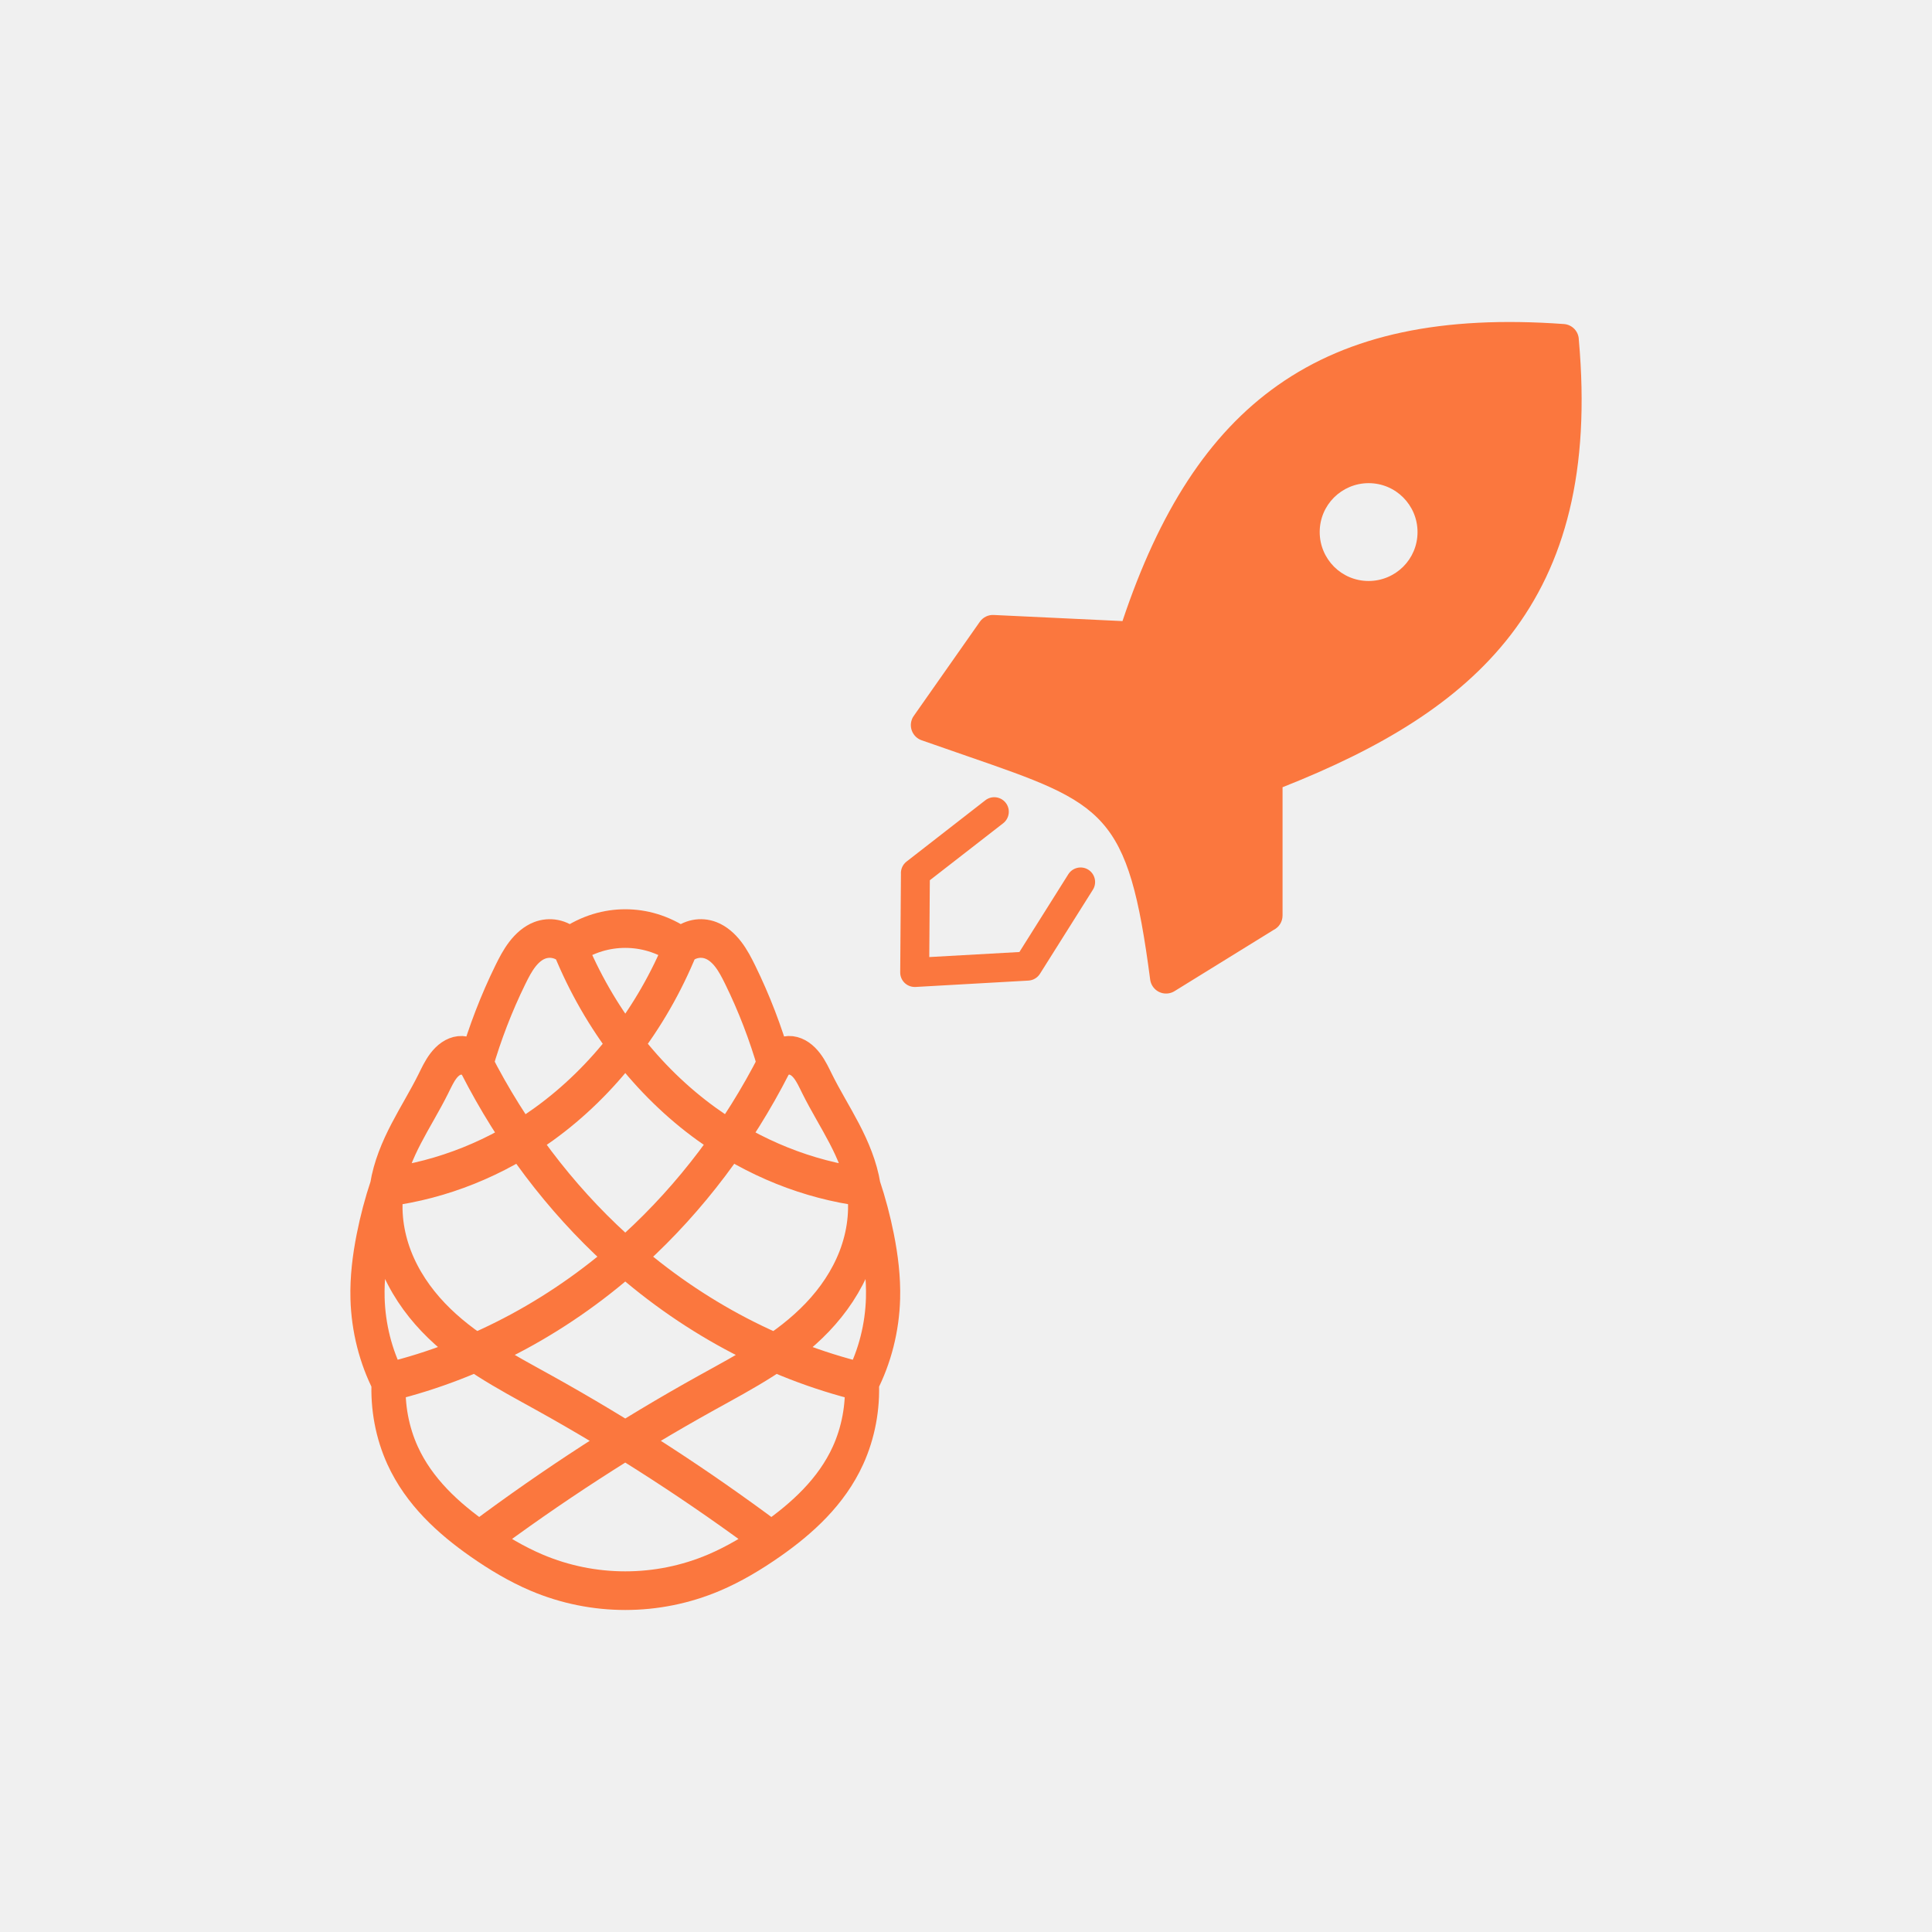
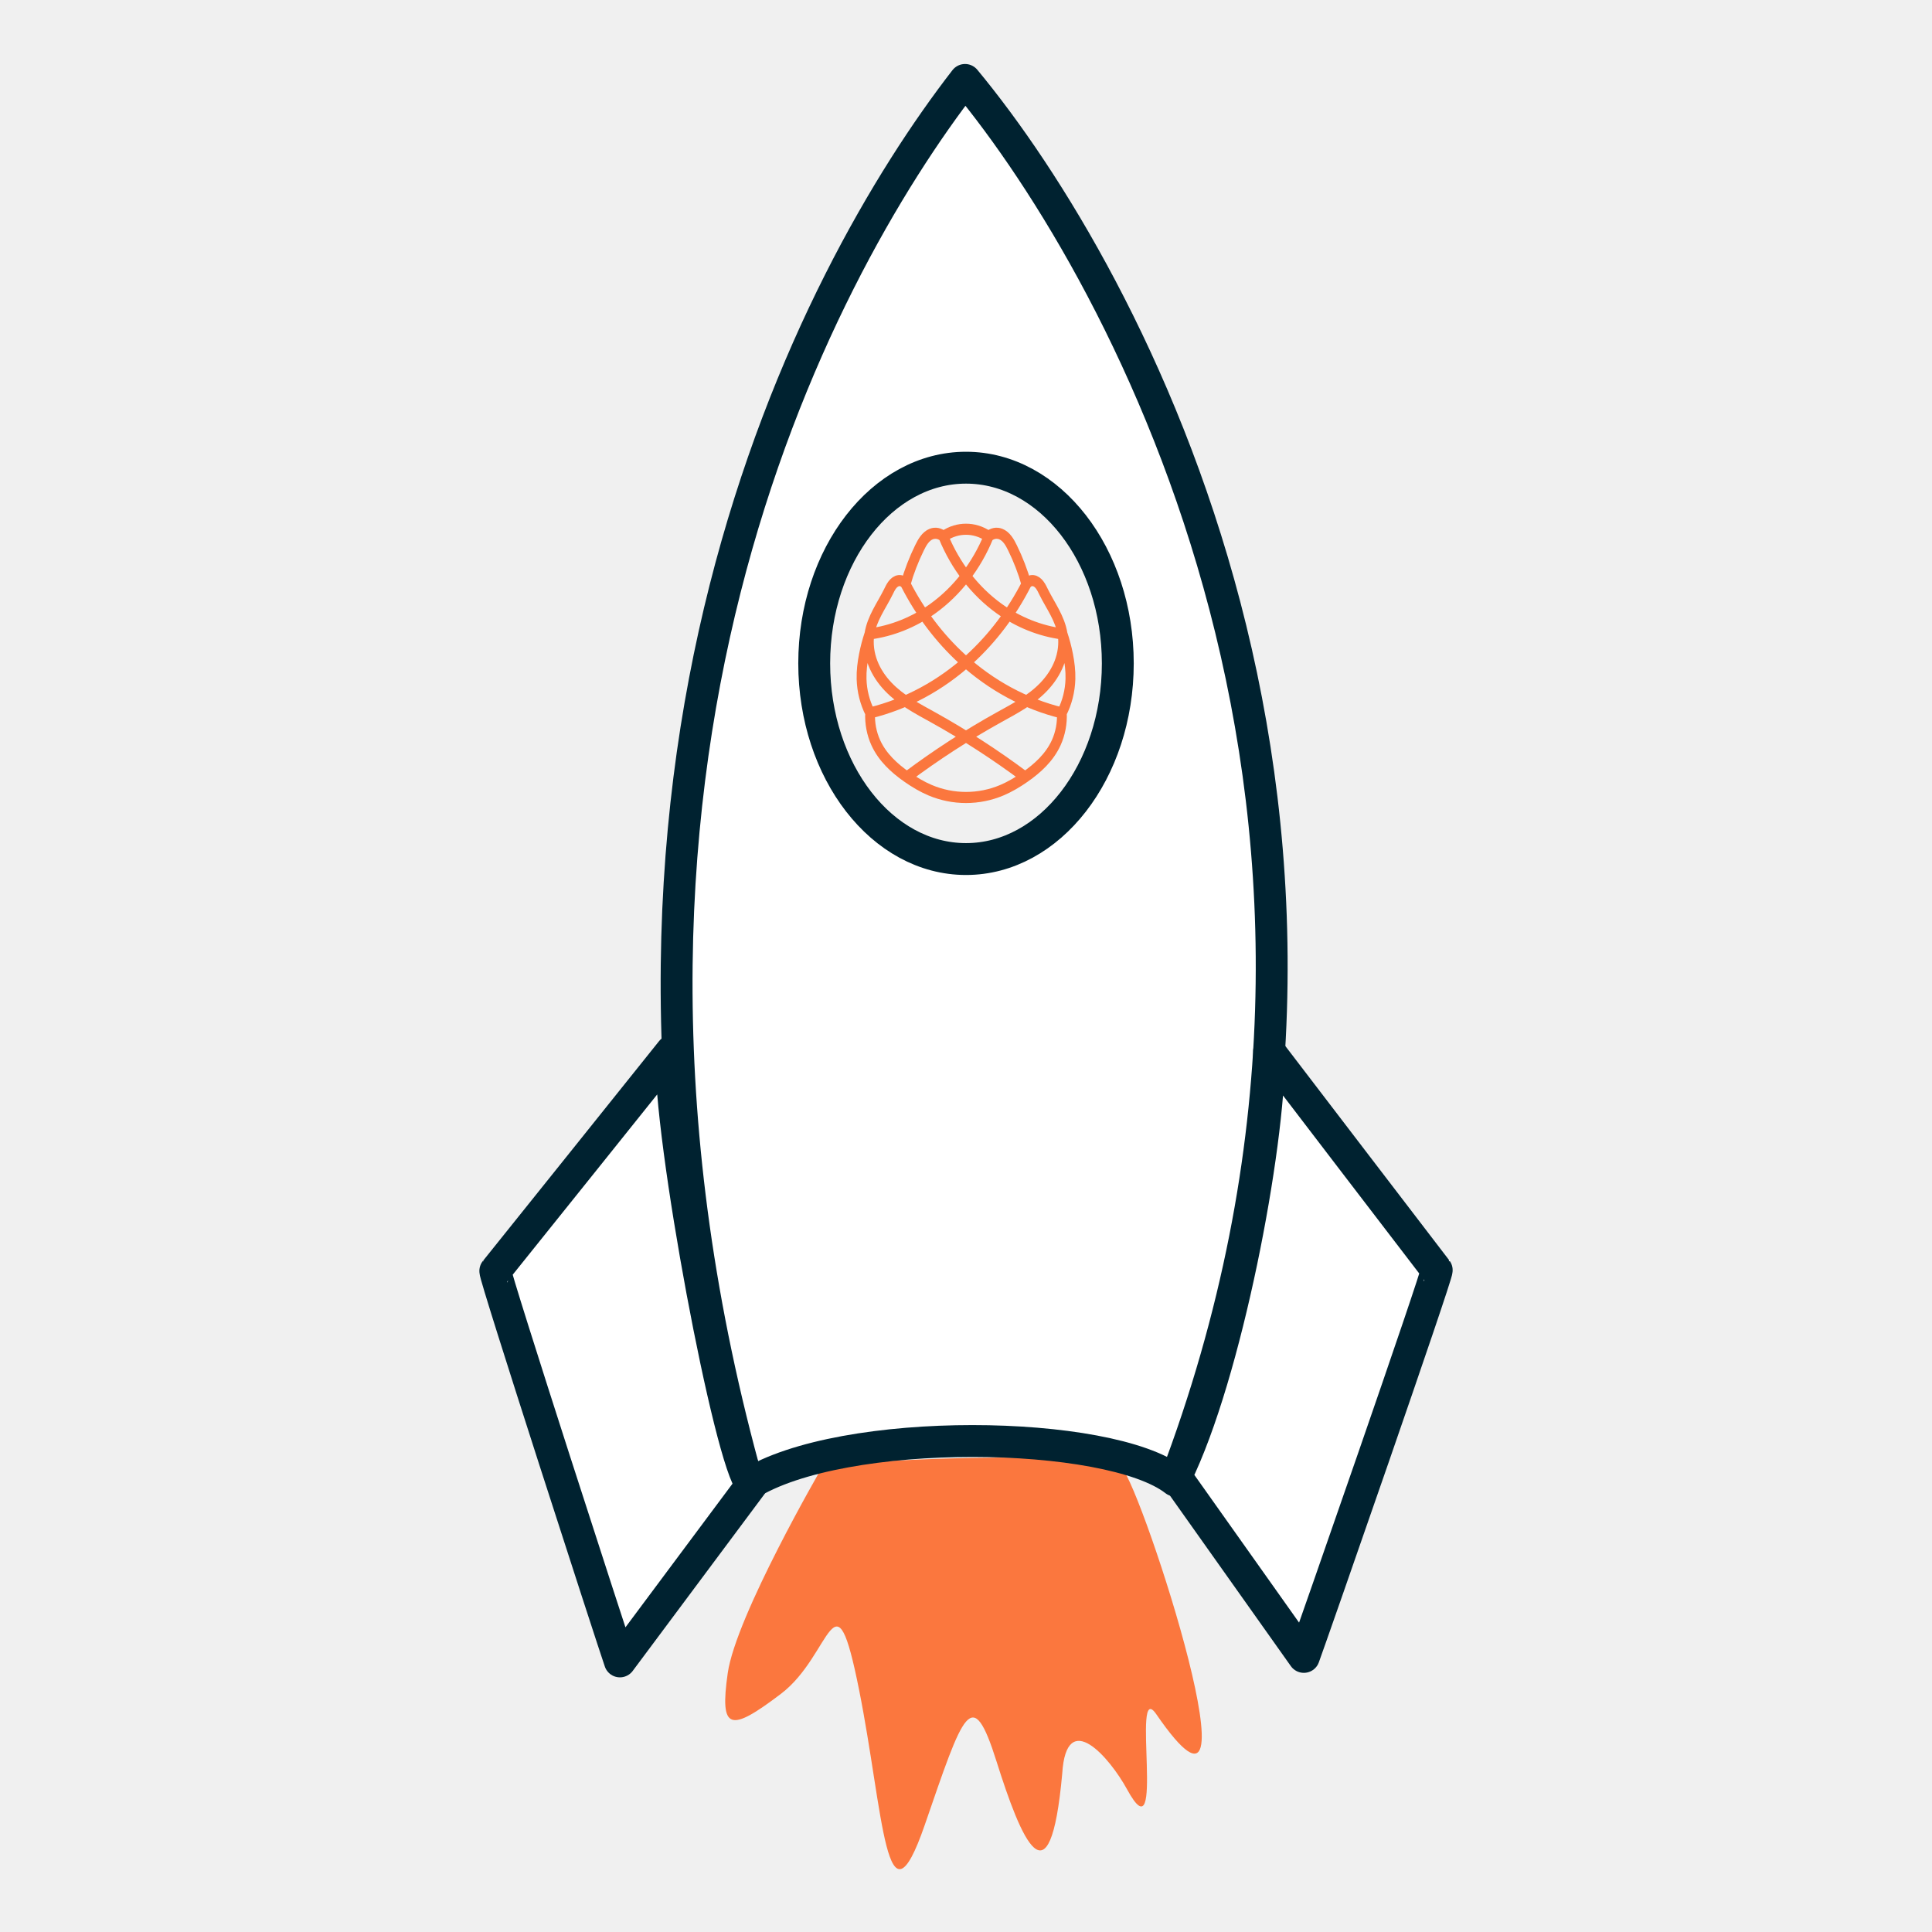
<svg xmlns="http://www.w3.org/2000/svg" width="30mm" height="30mm" viewBox="0 0 30 30" version="1.1" id="svg1">
  <defs id="defs1">
    </defs>
  <g id="layer1" transform="translate(-12.63891,-5.672721)">
-     <a id="a1" transform="matrix(0.7054054,0,0,0.7054054,7.990331,6.144922)">
-       <path id="path148077-1-6-5-6-7" style="display:inline;fill:none;stroke:#fb773e;stroke-width:3.927;stroke-linecap:butt;stroke-linejoin:miter;stroke-dasharray:none;stroke-opacity:1" d="m 752.187,-246.494 c -10.296,-2.22 -20.056,-6.889 -28.246,-13.512 -6.449,-5.215 -11.925,-11.629 -16.064,-18.817 m 33.895,48.402 c -8.375,-5.542 -17.105,-10.546 -26.12,-14.971 -4.455,-2.187 -9.061,-4.287 -12.699,-7.664 -1.819,-1.688 -3.373,-3.692 -4.362,-5.968 -0.99,-2.276 -1.395,-4.834 -0.951,-7.275 0.353,-1.94 1.222,-3.75 2.223,-5.449 1.001,-1.699 2.142,-3.314 3.107,-5.034 0.354,-0.632 0.689,-1.284 1.163,-1.832 0.237,-0.274 0.508,-0.521 0.818,-0.71 0.309,-0.189 0.657,-0.319 1.018,-0.356 0.363,-0.037 0.736,0.024 1.07,0.173 0.333,0.15 0.626,0.388 0.84,0.684 1.02,-3.135 2.341,-6.173 3.938,-9.058 0.401,-0.724 0.822,-1.442 1.363,-2.067 0.541,-0.625 1.214,-1.157 1.997,-1.424 0.573,-0.195 1.196,-0.243 1.792,-0.136 0.596,0.106 1.164,0.365 1.634,0.746 1.007,-0.619 2.104,-1.091 3.246,-1.397 2.061,-0.552 4.267,-0.552 6.328,0 1.142,0.306 2.239,0.778 3.246,1.397 0.47,-0.381 1.038,-0.64 1.634,-0.746 0.596,-0.106 1.219,-0.059 1.792,0.137 0.783,0.267 1.455,0.799 1.996,1.424 0.541,0.625 0.963,1.344 1.363,2.067 1.598,2.885 2.922,5.923 3.947,9.058 0.213,-0.295 0.505,-0.532 0.836,-0.682 0.332,-0.15 0.702,-0.211 1.065,-0.176 0.361,0.035 0.71,0.165 1.02,0.353 0.31,0.189 0.583,0.435 0.82,0.71 0.475,0.549 0.811,1.201 1.166,1.835 0.965,1.719 2.104,3.334 3.103,5.034 0.999,1.699 1.866,3.51 2.216,5.449 0.442,2.442 0.035,4.999 -0.956,7.274 -0.99,2.275 -2.544,4.278 -4.362,5.967 -3.637,3.377 -8.241,5.478 -12.695,7.666 -9.013,4.428 -17.744,9.432 -26.12,14.971 m 44.133,-35.878 c 0.641,1.696 1.162,3.437 1.558,5.207 0.448,2.002 0.736,4.051 0.673,6.102 -0.091,2.974 -0.932,5.923 -2.426,8.497 0.139,2.573 -0.418,5.18 -1.597,7.472 -1.901,3.697 -5.284,6.411 -8.818,8.601 -2.096,1.299 -4.286,2.458 -6.594,3.324 -6.484,2.434 -13.851,2.434 -20.335,0 -2.308,-0.867 -4.498,-2.026 -6.594,-3.324 -3.534,-2.189 -6.919,-4.902 -8.818,-8.601 -1.177,-2.292 -1.731,-4.9 -1.587,-7.472 -1.498,-2.572 -2.344,-5.522 -2.435,-8.497 -0.063,-2.051 0.225,-4.1 0.673,-6.102 0.396,-1.769 0.917,-3.511 1.558,-5.207 m 33.78,-24.462 c -3.391,7.36 -8.935,13.713 -15.768,18.07 -5.418,3.455 -11.628,5.659 -18.012,6.393 m 20.961,-24.462 c 3.391,7.36 8.935,13.713 15.768,18.07 5.418,3.455 11.629,5.659 18.012,6.393 m -10.228,-12.523 c -4.143,7.187 -9.622,13.601 -16.074,18.817 -8.188,6.62 -17.944,11.288 -28.236,13.512" class="UnoptimicedTransforms" transform="matrix(-0.1916682,0,0,0.2165512,159.3157,83.12809)" />
-       <g id="g2" transform="matrix(0.1627766,0,0,0.1627766,14.41144,10.63526)" style="stroke-width:1.625">
-         <path d="m 85.2,38.775 c 0.855,-0.667 2.092,-0.51 2.76,0.345 0.667,0.855 0.51,2.092 -0.345,2.76 l -9.922,7.71 -0.075,10.387 12.188,-0.682 6.615,-10.515 c 0.577,-0.915 1.792,-1.192 2.707,-0.615 0.915,0.578 1.192,1.792 0.615,2.708 l -7.125,11.318 c -0.323,0.547 -0.907,0.93 -1.59,0.968 l -15.277,0.863 v 0 c -0.037,0 -0.075,0 -0.113,0 -1.08,-0.007 -1.958,-0.885 -1.95,-1.972 l 0.098,-13.283 c -0.045,-0.637 0.217,-1.282 0.757,-1.702 z m 18.547,-24.233 c 4.95,-14.797 11.625,-25.29 21.015,-31.898 9.743,-6.862 22.268,-9.457 38.678,-8.273 1.133,0.083 2.002,1.012 2.018,2.123 1.59,17.767 -1.86,30.368 -9.21,39.915 -7.072,9.18 -17.685,15.39 -30.855,20.602 v 17.348 c 0,0.848 -0.487,1.59 -1.2,1.942 l -13.41,8.287 c -1.02,0.63 -2.355,0.315 -2.985,-0.705 -0.165,-0.27 -0.27,-0.562 -0.307,-0.855 v 0 c -2.97,-22.695 -6.128,-23.783 -24.682,-30.203 -2.22,-0.765 -4.612,-1.597 -6.232,-2.167 -1.133,-0.398 -1.725,-1.643 -1.327,-2.768 0.083,-0.24 0.21,-0.458 0.36,-0.652 l 8.842,-12.6 c 0.443,-0.63 1.163,-0.96 1.875,-0.922 v 0 z m 37.965,-16.717 c -1.2,-1.2 -2.85,-1.935 -4.68,-1.935 -1.823,0 -3.48,0.743 -4.68,1.935 -1.2,1.2 -1.935,2.85 -1.935,4.68 0,1.823 0.743,3.48 1.935,4.68 1.2,1.2 2.85,1.935 4.68,1.935 1.823,0 3.48,-0.743 4.68,-1.935 1.2,-1.2 1.935,-2.85 1.935,-4.68 0,-1.83 -0.743,-3.48 -1.935,-4.68 z" id="path1" style="fill:#fb773e;fill-opacity:1;stroke-width:1.625" />
-       </g>
-     </a>
+     <path d="m 25.398,28.468 c 0,0 -1.332,2.294 -1.459,3.186 -0.127,0.892 0.032,0.924 0.828,0.319 0.797,-0.605 0.828,-1.976 1.211,-0.064 0.382,1.912 0.414,3.856 1.02,2.103 0.605,-1.753 0.733,-2.199 1.115,-0.988 0.382,1.211 0.829,2.294 1.02,0.191 0.064,-1.045 0.745,-0.237 1.006,0.241 0.618,1.136 0.05,-1.754 0.454,-1.166 1.729,2.516 -0.217,-3.504 -0.535,-3.823 -0.414,-0.287 -4.277,-0.128 -4.659,10e-7 z" stroke-width="0.93" id="path2" style="fill:#fb773e;fill-opacity:1;fill-rule:evenodd;stroke-linejoin:round" />
+     <path id="path3" style="fill:#ffffff;fill-opacity:1;fill-rule:evenodd;stroke:#002230;stroke-width:0.495;stroke-linejoin:round;stroke-dasharray:none;stroke-opacity:1" d="M 27.624 6.914 C 25.275 9.945 21.16 17.687 24.255 28.727 C 25.719 27.802 29.865 27.865 30.887 28.663 C 34.784 18.421 30.138 9.945 27.624 6.914 z M 27.639 12.935 A 2.357 3.039 0 0 1 29.996 15.973 A 2.357 3.039 0 0 1 27.639 19.012 A 2.357 3.039 0 0 1 25.282 15.973 A 2.357 3.039 0 0 1 27.639 12.935 z " />
+     <path d="m 23.066,21.994 c 0,0 -2.708,3.382 -2.736,3.414 -0.028,0.032 1.824,5.744 1.935,6.063 l 2.045,-2.744 c -0.332,-0.319 -1.299,-5.456 -1.244,-6.732 z" id="path4" style="fill:#ffffff;fill-opacity:1;fill-rule:evenodd;stroke:#002230;stroke-width:0.495;stroke-linejoin:round;stroke-opacity:1" />
+     <path d="m 32.346,21.994 c 0,0 2.575,3.369 2.602,3.401 0.027,0.033 -1.946,5.69 -2.063,6.006 l -1.986,-2.801 c 0.781,-1.586 1.448,-5.105 1.448,-6.606 z" id="path5" style="fill:#ffffff;fill-opacity:1;fill-rule:evenodd;stroke:#002230;stroke-width:0.495;stroke-linejoin:round;stroke-opacity:1" />
+     <path id="path148077-1-6-5-6-7" style="display:inline;fill:none;stroke:#fb773e;stroke-width:2.785;stroke-linecap:butt;stroke-linejoin:miter;stroke-dasharray:none;stroke-opacity:1" d="m 752.187,-246.494 c -10.296,-2.22 -20.056,-6.889 -28.246,-13.512 -6.449,-5.215 -11.925,-11.629 -16.064,-18.817 m 33.895,48.402 c -8.375,-5.542 -17.105,-10.546 -26.12,-14.971 -4.455,-2.187 -9.061,-4.287 -12.699,-7.664 -1.819,-1.688 -3.373,-3.692 -4.362,-5.968 -0.99,-2.276 -1.395,-4.834 -0.951,-7.275 0.353,-1.94 1.222,-3.75 2.223,-5.449 1.001,-1.699 2.142,-3.314 3.107,-5.034 0.354,-0.632 0.689,-1.284 1.163,-1.832 0.237,-0.274 0.508,-0.521 0.818,-0.71 0.309,-0.189 0.657,-0.319 1.018,-0.356 0.363,-0.037 0.736,0.024 1.07,0.173 0.333,0.15 0.626,0.388 0.84,0.684 1.02,-3.135 2.341,-6.173 3.938,-9.058 0.401,-0.724 0.822,-1.442 1.363,-2.067 0.541,-0.625 1.214,-1.157 1.997,-1.424 0.573,-0.195 1.196,-0.243 1.792,-0.136 0.596,0.106 1.164,0.365 1.634,0.746 1.007,-0.619 2.104,-1.091 3.246,-1.397 2.061,-0.552 4.267,-0.552 6.328,0 1.142,0.306 2.239,0.778 3.246,1.397 0.47,-0.381 1.038,-0.64 1.634,-0.746 0.596,-0.106 1.219,-0.059 1.792,0.137 0.783,0.267 1.455,0.799 1.996,1.424 0.541,0.625 0.963,1.344 1.363,2.067 1.598,2.885 2.922,5.923 3.947,9.058 0.213,-0.295 0.505,-0.532 0.836,-0.682 0.332,-0.15 0.702,-0.211 1.065,-0.176 0.361,0.035 0.71,0.165 1.02,0.353 0.31,0.189 0.583,0.435 0.82,0.71 0.475,0.549 0.811,1.201 1.166,1.835 0.965,1.719 2.104,3.334 3.103,5.034 0.999,1.699 1.866,3.51 2.216,5.449 0.442,2.442 0.035,4.999 -0.956,7.274 -0.99,2.275 -2.544,4.278 -4.362,5.967 -3.637,3.377 -8.241,5.478 -12.695,7.666 -9.013,4.428 -17.744,9.432 -26.12,14.971 m 44.133,-35.878 c 0.641,1.696 1.162,3.437 1.558,5.207 0.448,2.002 0.736,4.051 0.673,6.102 -0.091,2.974 -0.932,5.923 -2.426,8.497 0.139,2.573 -0.418,5.18 -1.597,7.472 -1.901,3.697 -5.284,6.411 -8.818,8.601 -2.096,1.299 -4.286,2.458 -6.594,3.324 -6.484,2.434 -13.851,2.434 -20.335,0 -2.308,-0.867 -4.498,-2.026 -6.594,-3.324 -3.534,-2.189 -6.919,-4.902 -8.818,-8.601 -1.177,-2.292 -1.731,-4.9 -1.587,-7.472 -1.498,-2.572 -2.344,-5.522 -2.435,-8.497 -0.063,-2.051 0.225,-4.1 0.673,-6.102 0.396,-1.769 0.917,-3.511 1.558,-5.207 m 33.78,-24.462 c -3.391,7.36 -8.935,13.713 -15.768,18.07 -5.418,3.455 -11.628,5.659 -18.012,6.393 m 20.961,-24.462 c 3.391,7.36 8.935,13.713 15.768,18.07 5.418,3.455 11.629,5.659 18.012,6.393 m -10.228,-12.523 c -4.143,7.187 -9.622,13.601 -16.074,18.817 -8.188,6.62 -17.944,11.288 -28.236,13.512" class="UnoptimicedTransforms" transform="matrix(-0.05477828,0,0,0.06188978,67.35373,31.99793)" />
+     <ellipse style="fill:none;fill-opacity:0.498;stroke:#002230;stroke-width:0.33;stroke-linecap:round;stroke-linejoin:round;stroke-miterlimit:4;stroke-dasharray:none;stroke-dashoffset:0;stroke-opacity:1;paint-order:markers fill stroke" id="path1" cx="27.639" cy="15.973" rx="2.357" ry="3.039" />
  </g>
</svg>
